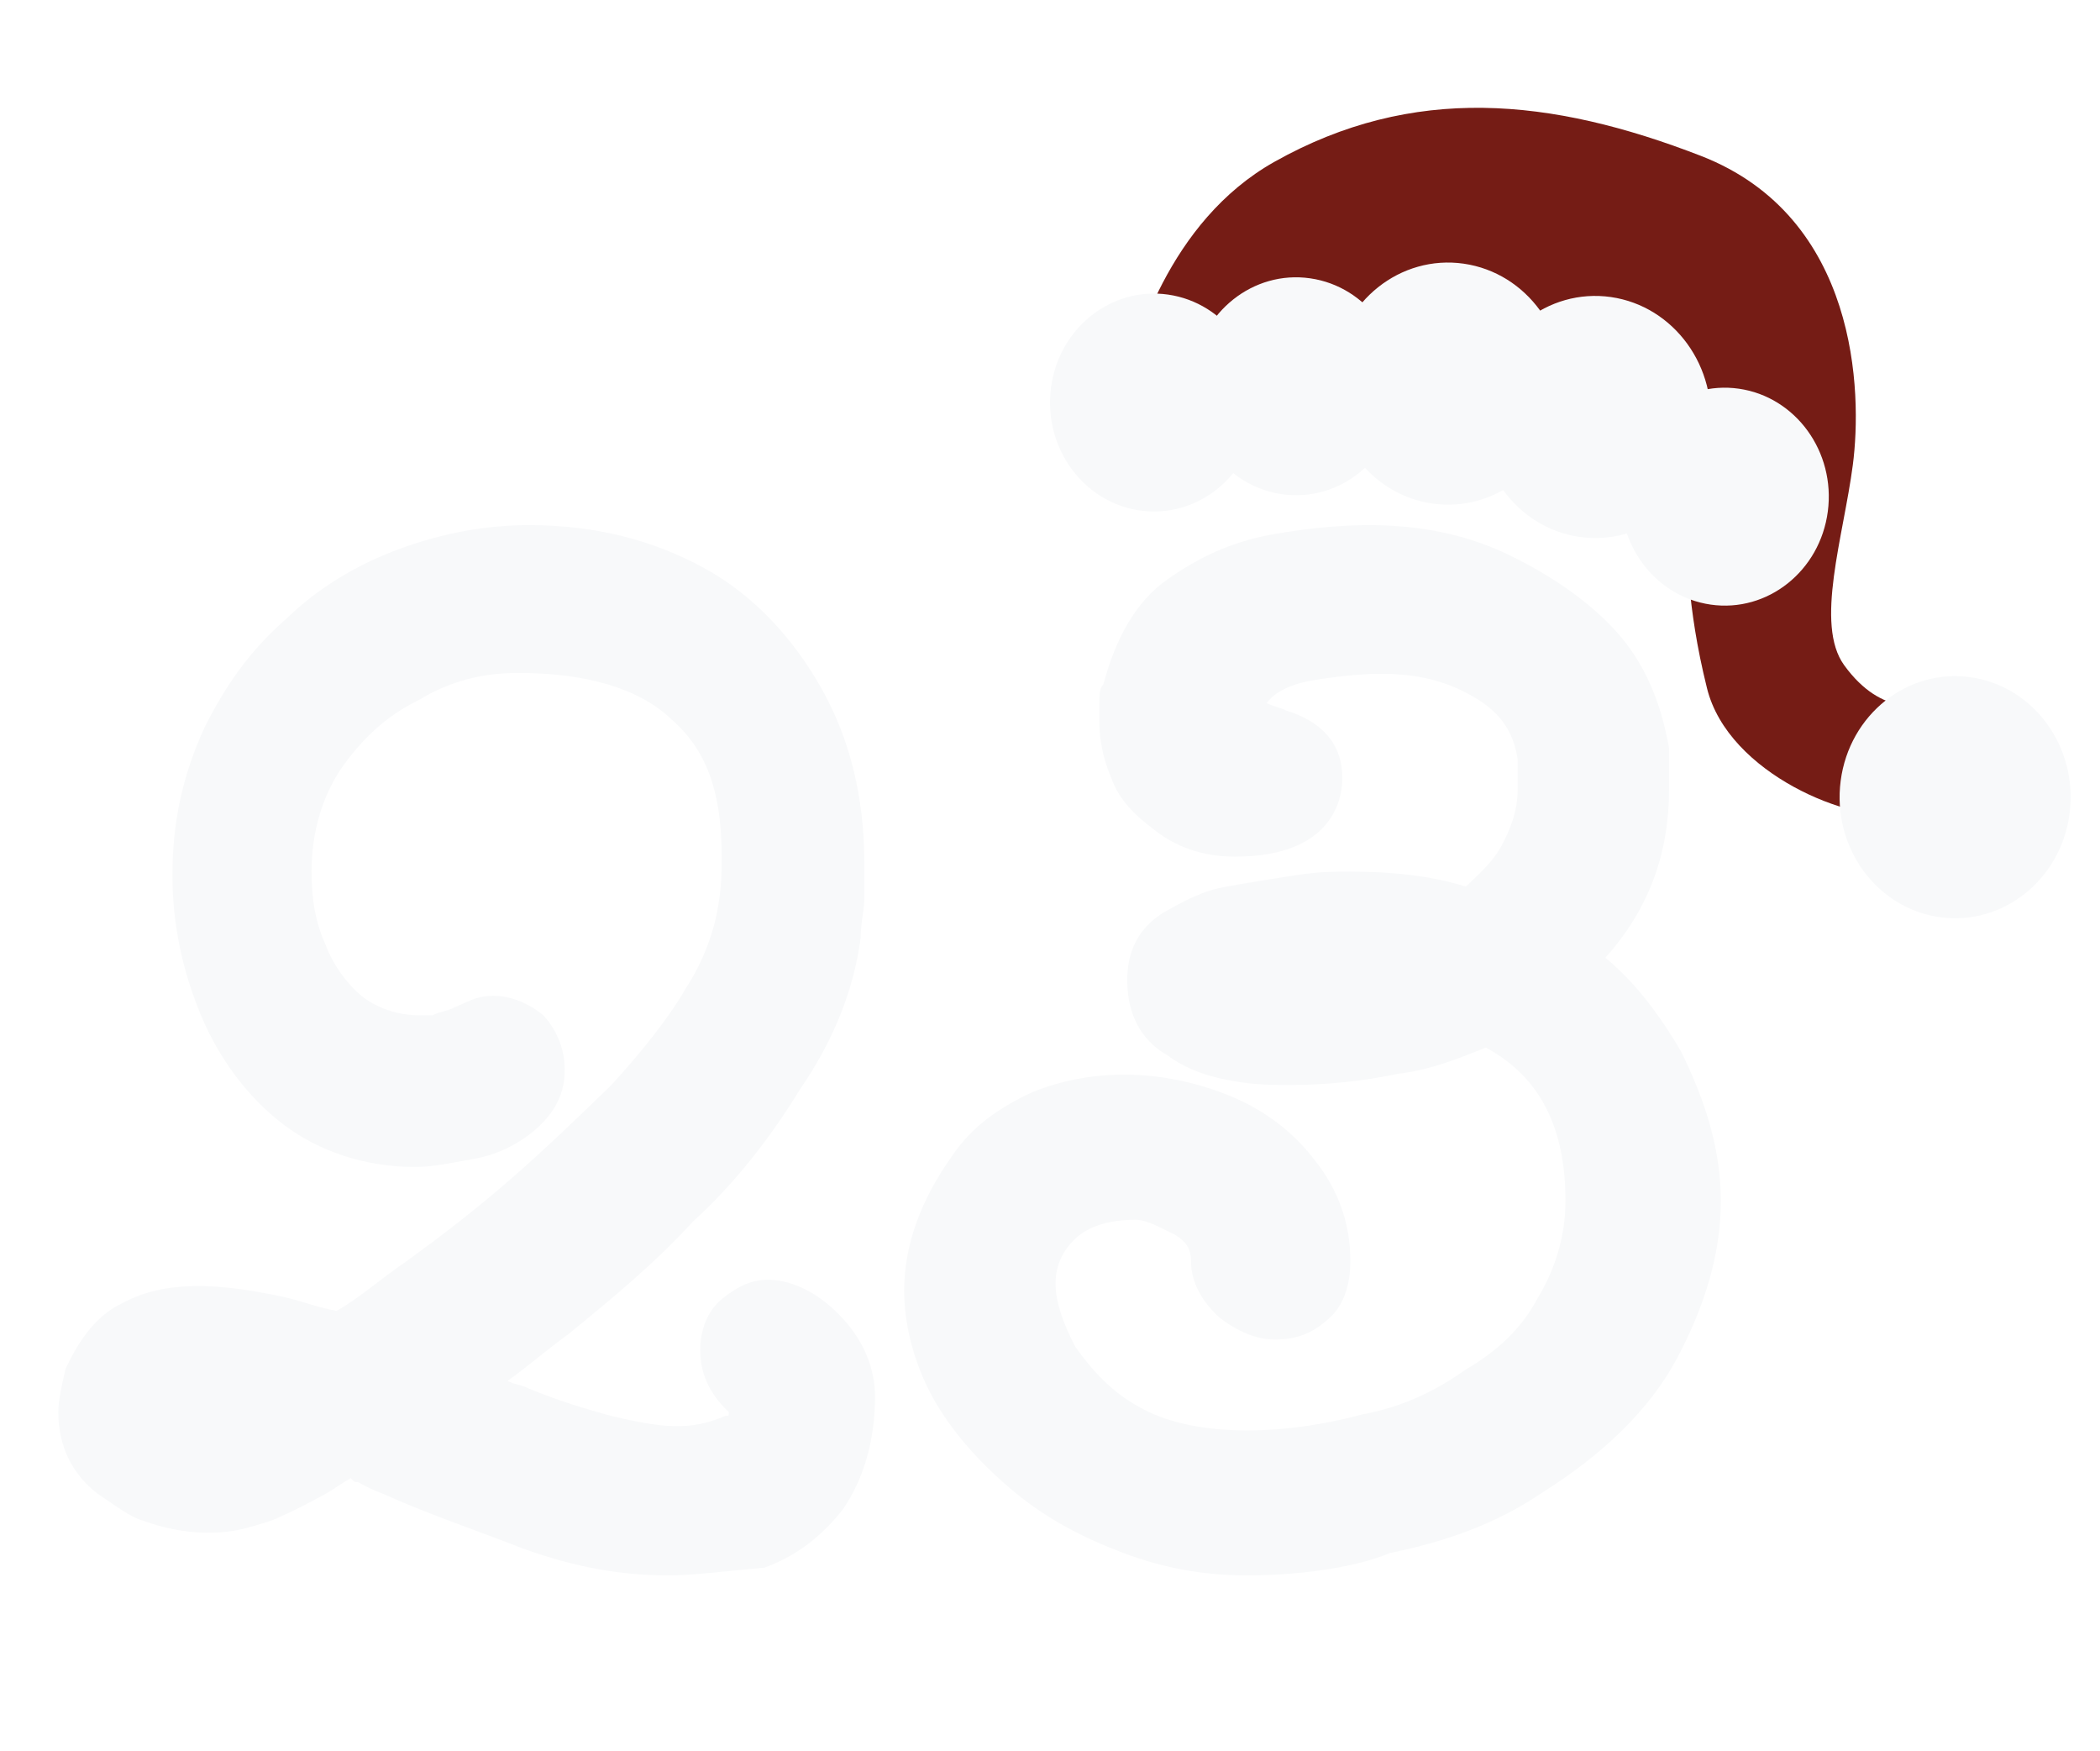
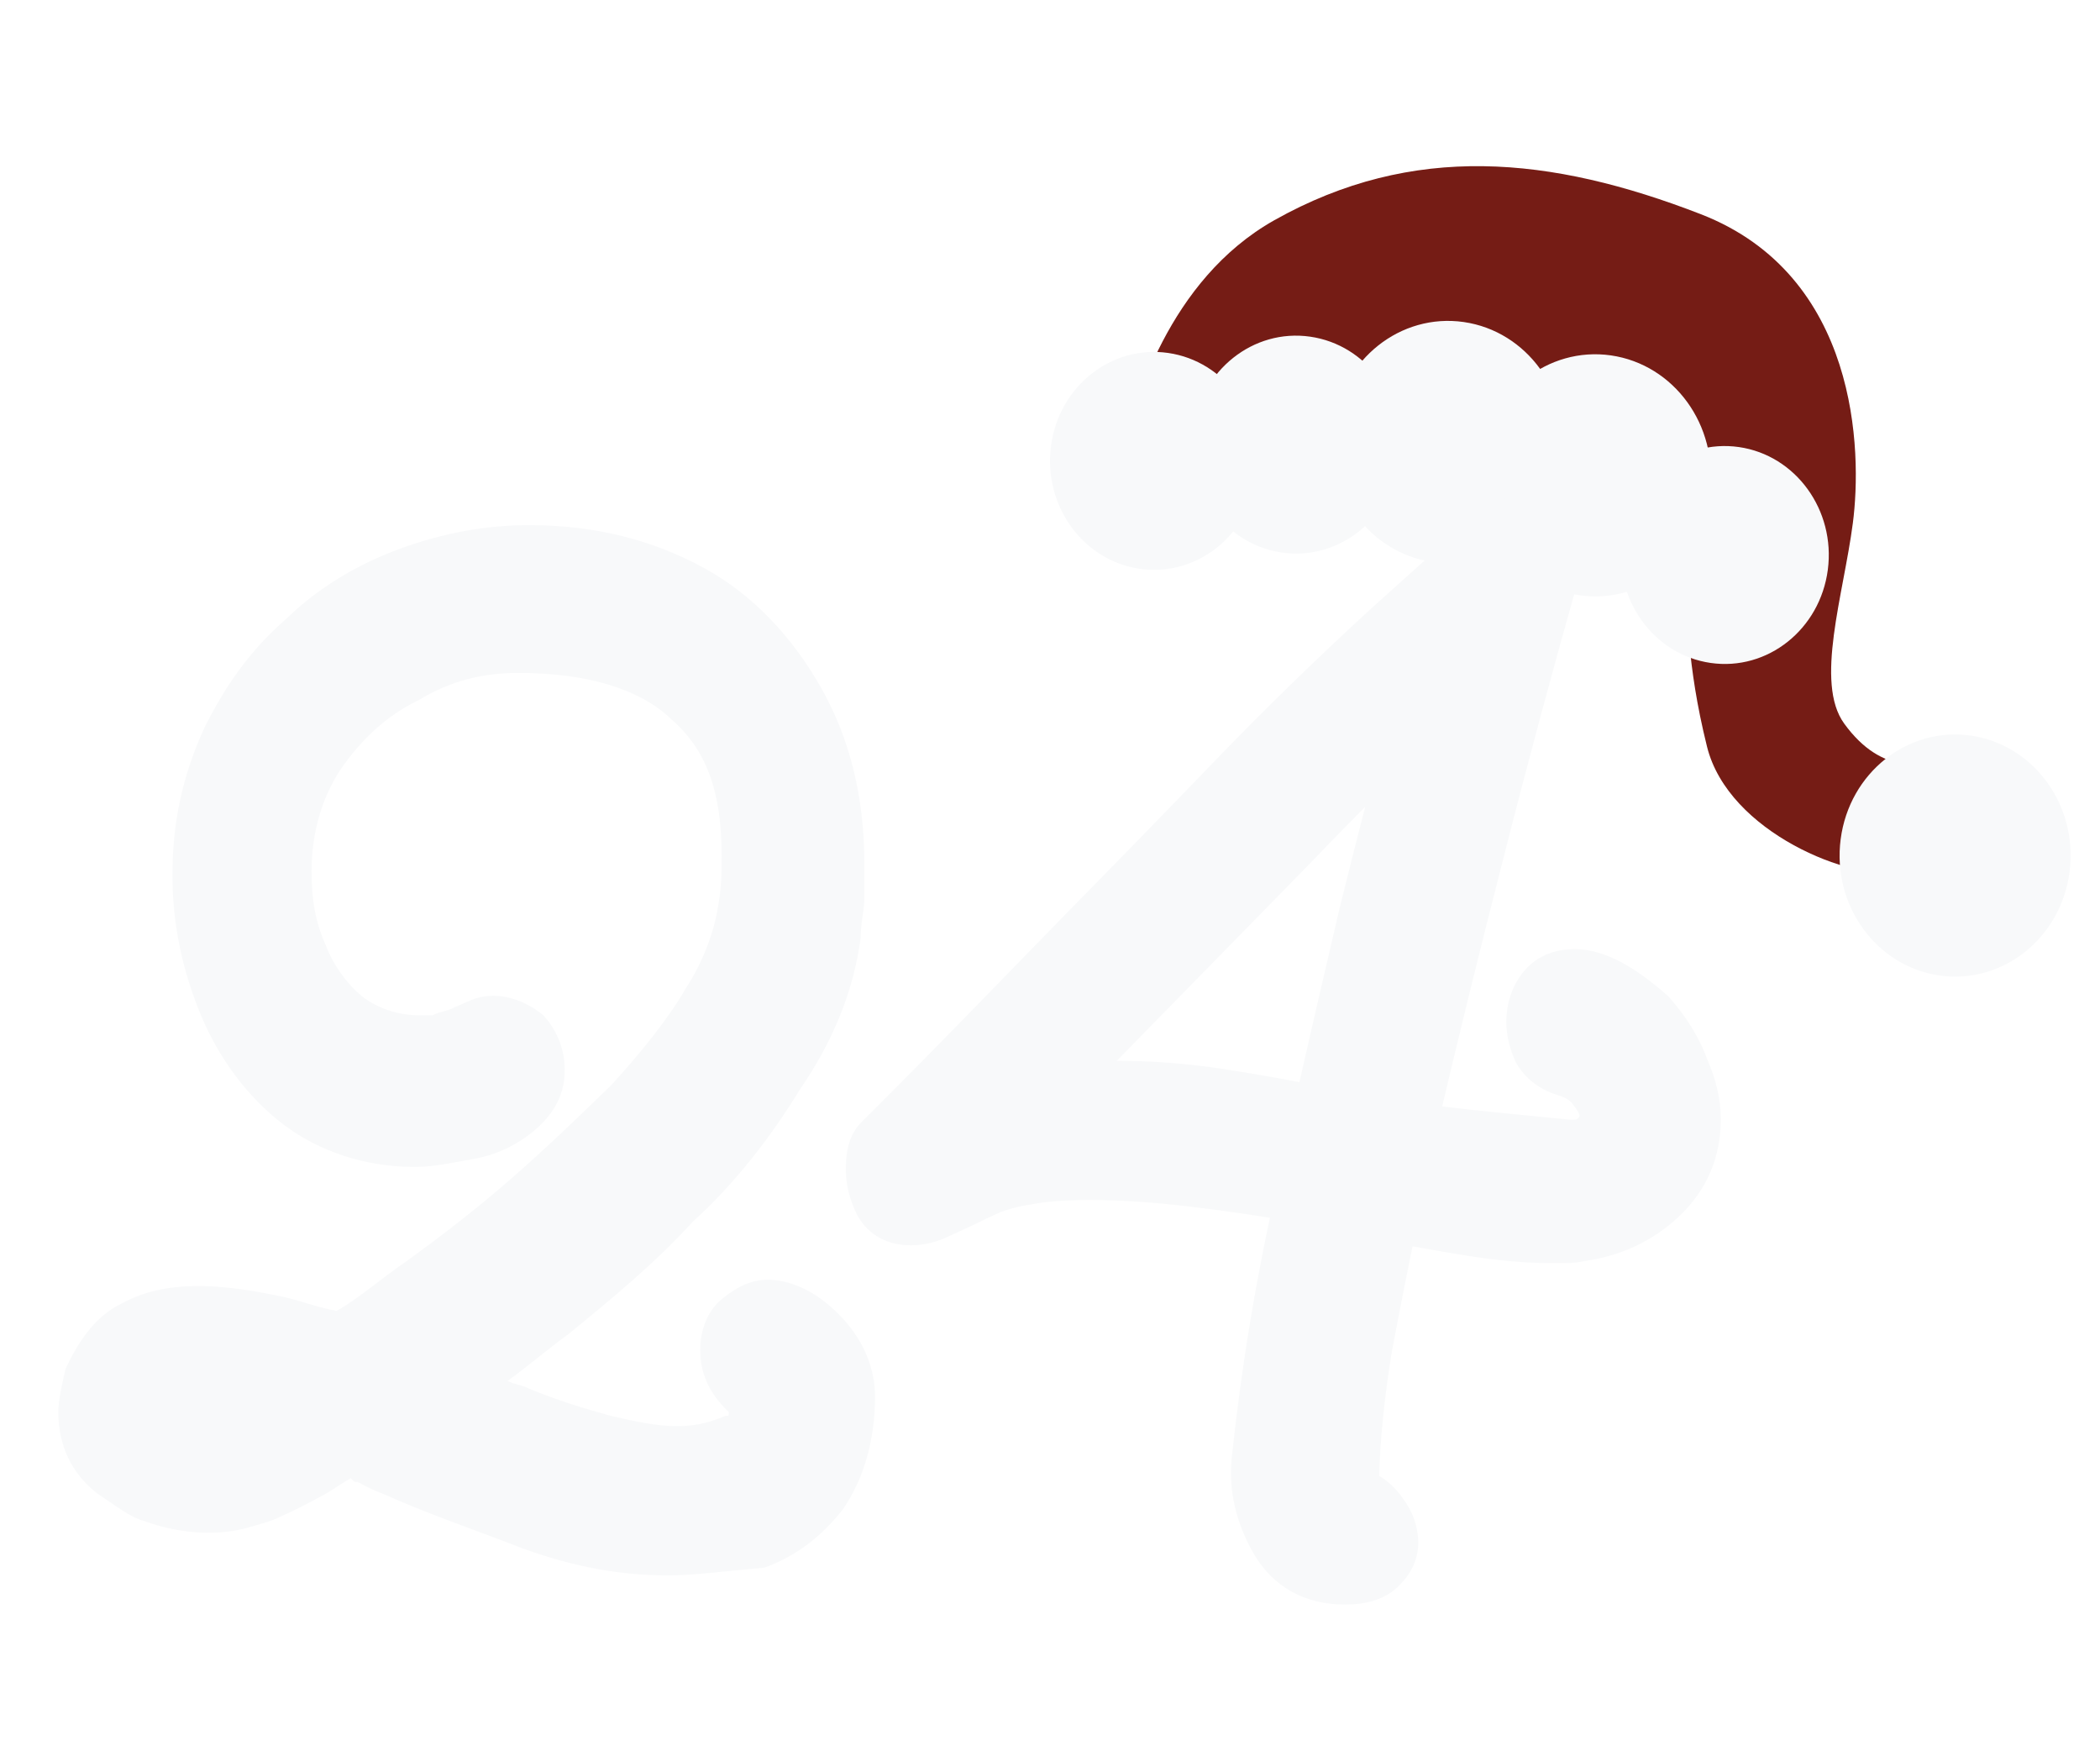
<svg xmlns="http://www.w3.org/2000/svg" width="36" height="30" viewBox="0 0 36 30" fill="none">
-   <path d="M21.846 2.774C20.026 3.798 19.431 5.953 19.221 6.795L27.74 7.389L28.841 8.908C28.961 9.519 28.896 10.319 29.263 11.796C29.63 13.273 31.759 14.109 32.58 13.947L33.215 12.153C32.962 12.047 32.281 12.321 31.614 11.4C31.106 10.699 31.602 9.2 31.763 7.966C31.924 6.733 31.861 3.721 29.157 2.671C26.588 1.675 24.22 1.439 21.846 2.774Z" fill="#751C15" />
-   <ellipse cx="1.982" cy="2.073" rx="1.982" ry="2.073" transform="matrix(0.989862 0.142035 -0.129675 0.991557 31.8234 11.3257)" fill="#F8F9FA" />
-   <path d="M21.549 7.152C21.415 8.174 20.516 8.889 19.541 8.749C18.566 8.609 17.883 7.667 18.017 6.645C18.15 5.624 19.049 4.909 20.025 5.049C21 5.189 21.683 6.13 21.549 7.152Z" fill="#F8F9FA" />
-   <path d="M23.985 6.873C23.851 7.895 22.952 8.61 21.976 8.47C21.001 8.33 20.319 7.388 20.452 6.367C20.586 5.345 21.485 4.63 22.46 4.77C23.436 4.91 24.118 5.852 23.985 6.873Z" fill="#F8F9FA" />
-   <path d="M31.334 8.766C31.2 9.787 30.301 10.502 29.326 10.362C28.351 10.222 27.668 9.281 27.802 8.259C27.935 7.237 28.834 6.522 29.81 6.662C30.785 6.802 31.468 7.744 31.334 8.766Z" fill="#F8F9FA" />
-   <path d="M26.785 6.857C26.637 7.992 25.638 8.786 24.554 8.63C23.471 8.475 22.712 7.429 22.861 6.293C23.009 5.158 24.008 4.364 25.092 4.519C26.176 4.675 26.934 5.721 26.785 6.857Z" fill="#F8F9FA" />
-   <path d="M29.31 7.428C29.161 8.563 28.162 9.358 27.079 9.202C25.995 9.047 25.236 8 25.385 6.865C25.534 5.73 26.532 4.936 27.616 5.091C28.7 5.247 29.458 6.293 29.31 7.428Z" fill="#F8F9FA" />
+   <path d="M21.846 3.774C20.026 4.798 19.431 6.953 19.221 7.795L27.74 8.389L28.841 9.908C28.961 10.519 28.896 11.319 29.263 12.796C29.63 14.273 31.759 15.109 32.58 14.947L33.215 13.153C32.962 13.047 32.281 13.321 31.614 12.4C31.106 11.699 31.602 10.2 31.763 8.966C31.924 7.733 31.861 4.721 29.157 3.671C26.588 2.675 24.22 2.439 21.846 3.774Z" fill="#751C15" />
+   <ellipse cx="1.982" cy="2.073" rx="1.982" ry="2.073" transform="matrix(0.989862 0.142035 -0.129675 0.991557 31.8232 12.3257)" fill="#F8F9FA" />
+   <path d="M21.549 8.152C21.415 9.174 20.516 9.889 19.541 9.749C18.566 9.609 17.883 8.667 18.017 7.645C18.15 6.624 19.049 5.909 20.025 6.049C21 6.189 21.683 7.13 21.549 8.152Z" fill="#F8F9FA" />
+   <path d="M23.985 7.873C23.851 8.895 22.952 9.61 21.976 9.47C21.001 9.33 20.319 8.388 20.452 7.367C20.586 6.345 21.485 5.63 22.46 5.77C23.436 5.91 24.118 6.852 23.985 7.873Z" fill="#F8F9FA" />
+   <path d="M31.334 9.766C31.2 10.787 30.301 11.502 29.326 11.362C28.351 11.222 27.668 10.28 27.802 9.259C27.935 8.237 28.834 7.522 29.81 7.662C30.785 7.802 31.468 8.744 31.334 9.766Z" fill="#F8F9FA" />
+   <path d="M26.785 7.857C26.637 8.992 25.638 9.786 24.554 9.63C23.471 9.475 22.712 8.429 22.861 7.293C23.009 6.158 24.008 5.364 25.092 5.519C26.176 5.675 26.934 6.721 26.785 7.857Z" fill="#F8F9FA" />
+   <path d="M29.31 8.428C29.161 9.563 28.162 10.358 27.079 10.202C25.995 10.047 25.236 9 25.385 7.865C25.534 6.73 26.532 5.936 27.616 6.091C28.7 6.247 29.458 7.293 29.31 8.428Z" fill="#F8F9FA" />
  <path d="M11.454 27C10.659 27 9.865 26.867 8.948 26.533C8.092 26.2 7.297 25.933 6.563 25.6C6.38 25.533 6.258 25.467 6.135 25.4C6.074 25.4 6.074 25.4 6.013 25.333C5.891 25.4 5.707 25.533 5.585 25.6C5.341 25.733 5.096 25.867 4.79 26C4.668 26.067 4.424 26.133 4.179 26.2C3.629 26.333 3.017 26.267 2.467 26.067C2.223 26 1.978 25.8 1.672 25.6C1.245 25.267 1 24.8 1 24.2C1 24 1.061 23.733 1.122 23.467C1.367 22.933 1.672 22.533 2.1 22.333C2.834 21.933 3.751 22 4.729 22.2C5.096 22.267 5.402 22.4 5.769 22.467C6.135 22.267 6.502 21.933 6.991 21.6C7.541 21.2 8.153 20.733 8.764 20.2C9.376 19.667 9.926 19.133 10.476 18.6C10.965 18.067 11.454 17.467 11.76 16.933C12.066 16.467 12.249 15.933 12.31 15.533C12.371 15.2 12.371 14.933 12.371 14.667C12.371 13.6 12.127 12.867 11.515 12.333C10.965 11.8 10.048 11.533 8.886 11.533C8.275 11.533 7.725 11.667 7.175 12C6.624 12.267 6.197 12.667 5.83 13.2C5.524 13.667 5.341 14.267 5.341 14.933C5.341 15.4 5.402 15.8 5.585 16.2C5.707 16.533 5.952 16.867 6.197 17.067C6.441 17.267 6.808 17.4 7.175 17.4C7.236 17.4 7.358 17.4 7.419 17.4C7.541 17.333 7.664 17.333 7.786 17.267L8.092 17.133C8.275 17.067 8.397 17.067 8.459 17.067C8.764 17.067 9.07 17.2 9.314 17.4C9.559 17.667 9.681 18 9.681 18.333C9.681 18.6 9.62 19 9.131 19.4C8.886 19.6 8.52 19.8 8.092 19.867C7.725 19.933 7.419 20 7.114 20C6.258 20 5.463 19.733 4.852 19.267C4.24 18.8 3.751 18.133 3.445 17.4C3.14 16.667 2.956 15.867 2.956 15C2.956 14.067 3.14 13.267 3.507 12.467C3.873 11.733 4.301 11.133 4.913 10.6C5.463 10.067 6.135 9.667 6.869 9.4C7.603 9.133 8.336 9 9.07 9C10.231 9 11.21 9.267 12.066 9.733C12.921 10.2 13.594 10.933 14.083 11.8C14.572 12.667 14.817 13.667 14.817 14.8C14.817 15 14.817 15.2 14.817 15.4C14.817 15.6 14.755 15.8 14.755 16.067C14.633 17 14.266 17.867 13.716 18.667C13.227 19.467 12.616 20.267 11.882 20.933C11.21 21.667 10.476 22.267 9.742 22.867C9.376 23.133 9.07 23.4 8.703 23.667C8.825 23.733 8.948 23.733 9.07 23.8C9.559 24 9.987 24.133 10.476 24.267C11.332 24.467 11.821 24.533 12.432 24.267C12.493 24.267 12.493 24.267 12.493 24.2C12.066 23.8 12.004 23.4 12.004 23.133C12.004 22.8 12.127 22.467 12.371 22.267C12.616 22.067 12.86 21.933 13.166 21.933C13.472 21.933 13.961 22.067 14.45 22.6C14.817 23 15 23.467 15 23.933C15 24.667 14.817 25.333 14.45 25.867C14.083 26.333 13.655 26.667 13.105 26.867C12.371 26.933 11.882 27 11.454 27Z" fill="#F8F9FA" />
-   <path d="M21.373 27C20.622 27 19.939 26.872 19.256 26.615C18.573 26.358 17.959 26.038 17.412 25.588C16.866 25.139 16.388 24.626 16.046 24.049C15.705 23.471 15.5 22.766 15.5 22.124C15.5 21.739 15.568 21.354 15.705 20.969C15.841 20.584 16.046 20.199 16.32 19.814C16.661 19.301 17.139 18.98 17.685 18.724C18.778 18.275 20.007 18.339 21.1 18.788C21.715 19.044 22.193 19.429 22.534 19.878C22.944 20.392 23.149 20.969 23.149 21.611C23.149 22.06 23.012 22.381 22.807 22.573C22.534 22.83 22.261 22.958 21.851 22.958C21.646 22.958 21.305 22.894 20.895 22.573C20.622 22.317 20.417 21.996 20.417 21.611C20.417 21.418 20.349 21.29 20.144 21.162C19.871 21.033 19.666 20.905 19.461 20.905C18.983 20.905 18.642 21.033 18.437 21.226C18.232 21.418 18.095 21.675 18.095 21.996C18.095 22.317 18.232 22.701 18.437 23.086C18.71 23.471 19.051 23.856 19.529 24.113C20.417 24.626 21.919 24.626 23.354 24.241C24.037 24.113 24.583 23.856 25.129 23.471C25.676 23.151 26.085 22.766 26.358 22.252C26.632 21.803 26.837 21.226 26.837 20.584C26.837 19.365 26.427 18.467 25.471 17.954C24.993 18.146 24.515 18.339 23.968 18.403C23.354 18.531 22.739 18.595 22.124 18.595C21.851 18.595 21.51 18.595 21.168 18.531C20.759 18.467 20.349 18.339 20.007 18.082C19.666 17.89 19.324 17.505 19.324 16.799C19.324 16.286 19.529 15.901 19.939 15.644C20.28 15.452 20.622 15.259 21.032 15.195C21.373 15.131 21.783 15.067 22.193 15.003C22.602 14.938 22.876 14.938 23.149 14.938C23.832 14.938 24.515 15.003 25.129 15.195C25.402 14.938 25.607 14.746 25.744 14.489C25.881 14.233 26.017 13.912 26.017 13.527C26.017 13.463 26.017 13.399 26.017 13.27C26.017 13.206 26.017 13.078 26.017 13.014C25.949 12.565 25.744 12.244 25.334 11.987C24.515 11.474 23.627 11.474 22.466 11.666C22.124 11.73 21.851 11.859 21.715 12.051C21.851 12.116 21.919 12.116 22.056 12.18C22.671 12.372 23.012 12.757 23.012 13.335C23.012 13.655 22.876 14.682 21.168 14.682C20.69 14.682 20.212 14.553 19.802 14.233C19.461 13.976 19.188 13.719 19.051 13.335C18.915 13.014 18.846 12.693 18.846 12.372C18.846 12.308 18.846 12.18 18.846 12.051C18.846 11.923 18.846 11.795 18.915 11.73C19.119 10.961 19.461 10.319 20.007 9.934C20.554 9.549 21.1 9.293 21.783 9.164C23.217 8.908 24.583 8.908 25.812 9.485C26.495 9.806 27.178 10.255 27.656 10.768C28.202 11.346 28.476 12.051 28.612 12.821C28.612 12.95 28.612 13.078 28.612 13.206V13.527C28.612 14.618 28.271 15.58 27.52 16.414C28.066 16.863 28.476 17.441 28.817 18.018C29.227 18.852 29.5 19.686 29.5 20.584C29.5 21.483 29.227 22.381 28.749 23.279C28.271 24.177 27.451 24.947 26.427 25.588C25.676 26.102 24.788 26.423 23.832 26.615C23.217 26.872 22.261 27 21.373 27Z" fill="#F8F9FA" />
+   <path d="M23.06 27C22.539 27 22.158 26.787 21.916 26.362C21.675 25.937 21.572 25.502 21.61 25.059C21.777 23.487 22.028 21.971 22.363 20.51L22.307 20.454C21.675 20.344 21.043 20.251 20.41 20.177C19.778 20.103 19.202 20.066 18.681 20.066C18.235 20.066 17.872 20.094 17.594 20.149C17.352 20.186 17.138 20.242 16.952 20.316C16.785 20.39 16.608 20.473 16.422 20.566L16.06 20.732C15.911 20.806 15.762 20.843 15.614 20.843C15.39 20.843 15.232 20.76 15.139 20.593C15.046 20.408 15 20.223 15 20.038C15 19.817 15.037 19.669 15.112 19.595C15.707 19.003 16.292 18.411 16.869 17.82C17.445 17.228 18.021 16.636 18.598 16.045C19.471 15.157 20.336 14.27 21.191 13.382C22.047 12.495 22.939 11.626 23.869 10.775L25.598 9.222C25.746 9.074 25.923 9 26.128 9C26.444 9 26.602 9.176 26.602 9.527C26.602 9.564 26.602 9.61 26.602 9.666C26.602 9.721 26.592 9.767 26.574 9.804C26.128 11.376 25.7 12.966 25.291 14.575C24.882 16.165 24.491 17.755 24.119 19.345L24.175 19.401C24.473 19.438 24.789 19.475 25.123 19.512C25.458 19.549 26.007 19.604 26.769 19.678C27.029 19.715 27.224 19.678 27.355 19.567C27.503 19.438 27.578 19.29 27.578 19.123C27.578 18.975 27.513 18.818 27.383 18.652C27.271 18.485 27.094 18.365 26.853 18.291C26.667 18.236 26.527 18.134 26.434 17.986C26.36 17.82 26.323 17.663 26.323 17.515C26.323 17.311 26.378 17.136 26.49 16.988C26.602 16.84 26.769 16.766 26.992 16.766C27.327 16.766 27.745 16.988 28.247 17.431C28.507 17.727 28.693 18.032 28.805 18.347C28.935 18.642 29 18.92 29 19.179C29 19.697 28.814 20.131 28.442 20.482C28.07 20.834 27.615 21.046 27.076 21.12C27.001 21.139 26.918 21.148 26.825 21.148C26.75 21.148 26.667 21.148 26.574 21.148C26.202 21.148 25.774 21.111 25.291 21.037C24.826 20.963 24.352 20.88 23.869 20.787L23.813 20.843C23.664 21.546 23.515 22.294 23.366 23.089C23.236 23.884 23.162 24.615 23.143 25.28V25.336C23.143 25.391 23.143 25.447 23.143 25.502C23.143 25.539 23.153 25.576 23.171 25.613L23.199 25.641C23.385 25.697 23.534 25.807 23.645 25.974C23.757 26.122 23.813 26.279 23.813 26.445C23.813 26.575 23.757 26.695 23.645 26.806C23.534 26.935 23.339 27 23.06 27ZM22.613 19.123L22.669 19.068C22.93 17.921 23.19 16.794 23.45 15.684C23.729 14.556 24.017 13.438 24.315 12.328L24.231 12.273C23.878 12.624 23.525 12.985 23.171 13.354C22.818 13.706 22.465 14.066 22.112 14.436L17.956 18.68L17.984 18.763C18.356 18.707 18.737 18.68 19.128 18.68C19.722 18.68 20.317 18.726 20.912 18.818C21.507 18.911 22.074 19.012 22.613 19.123Z" fill="#F8F9FA" stroke="#F8F9FA" />
</svg>
